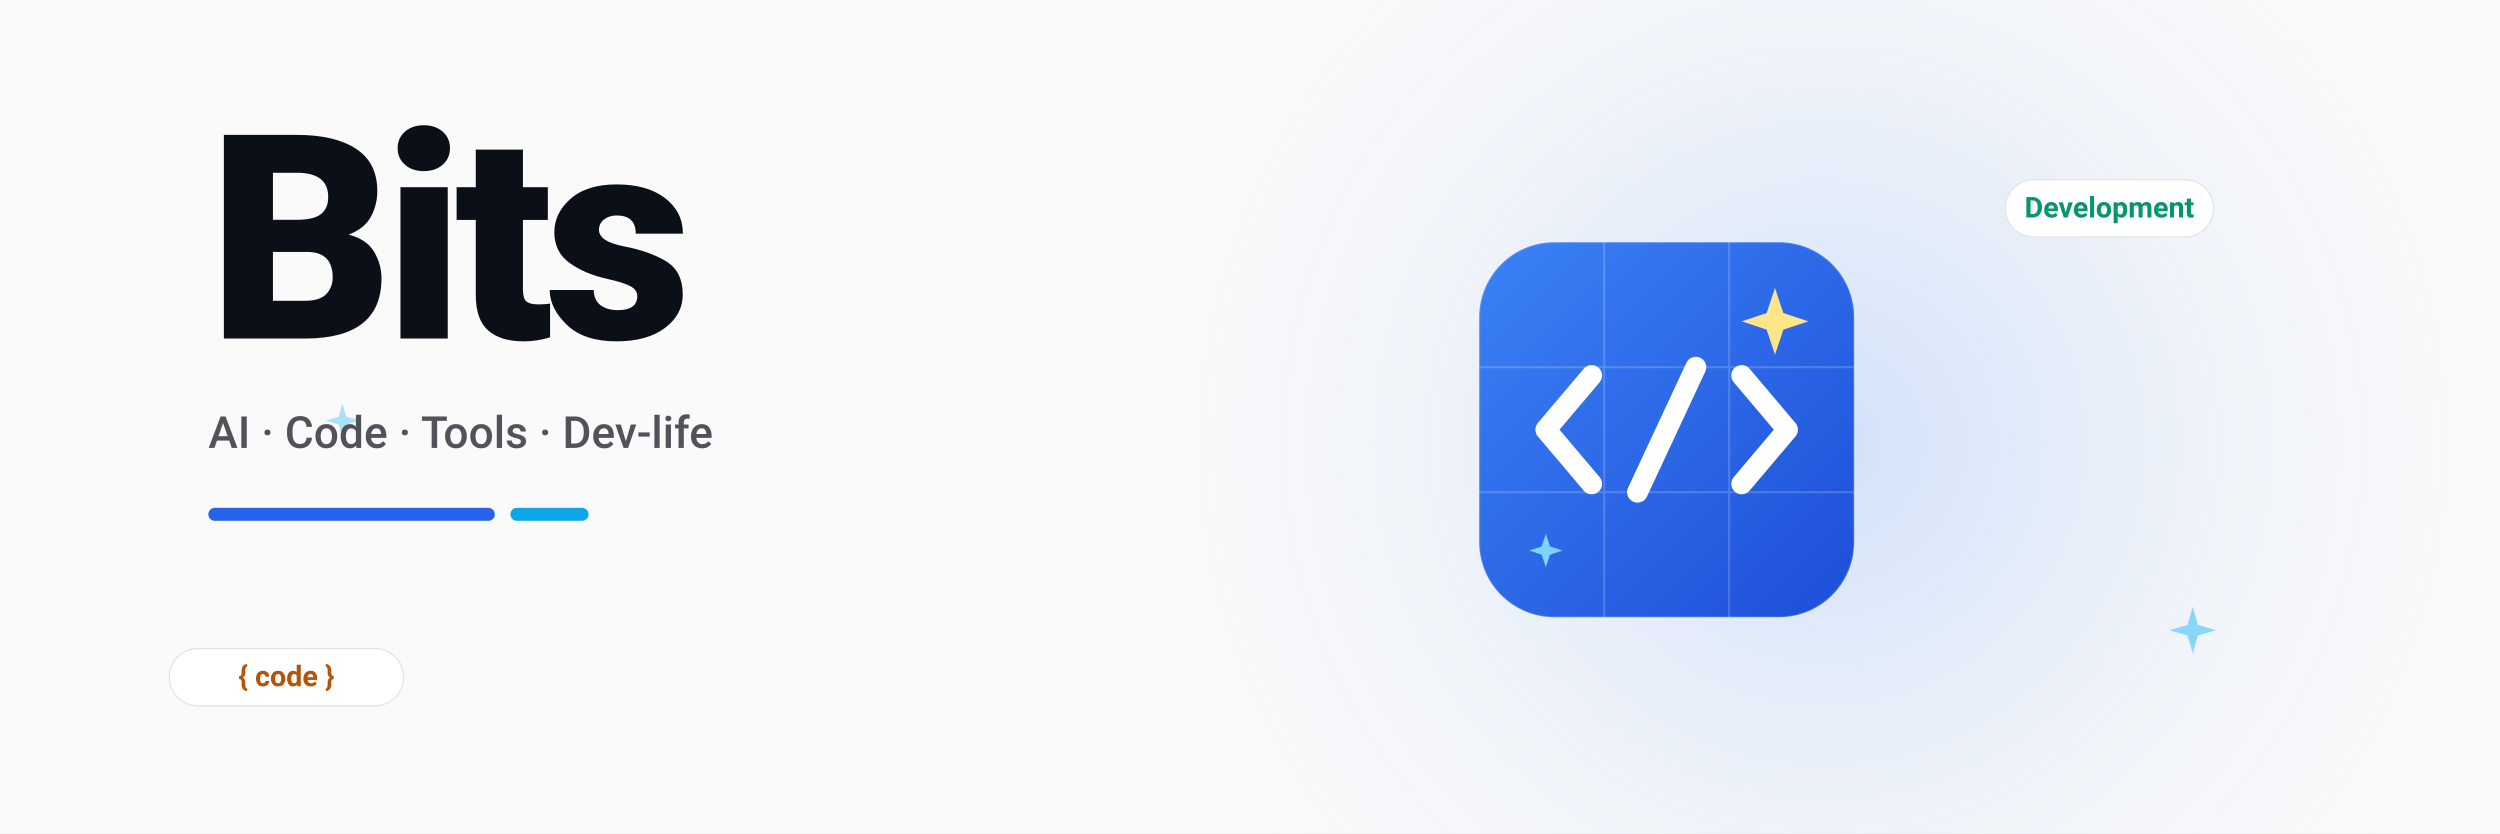
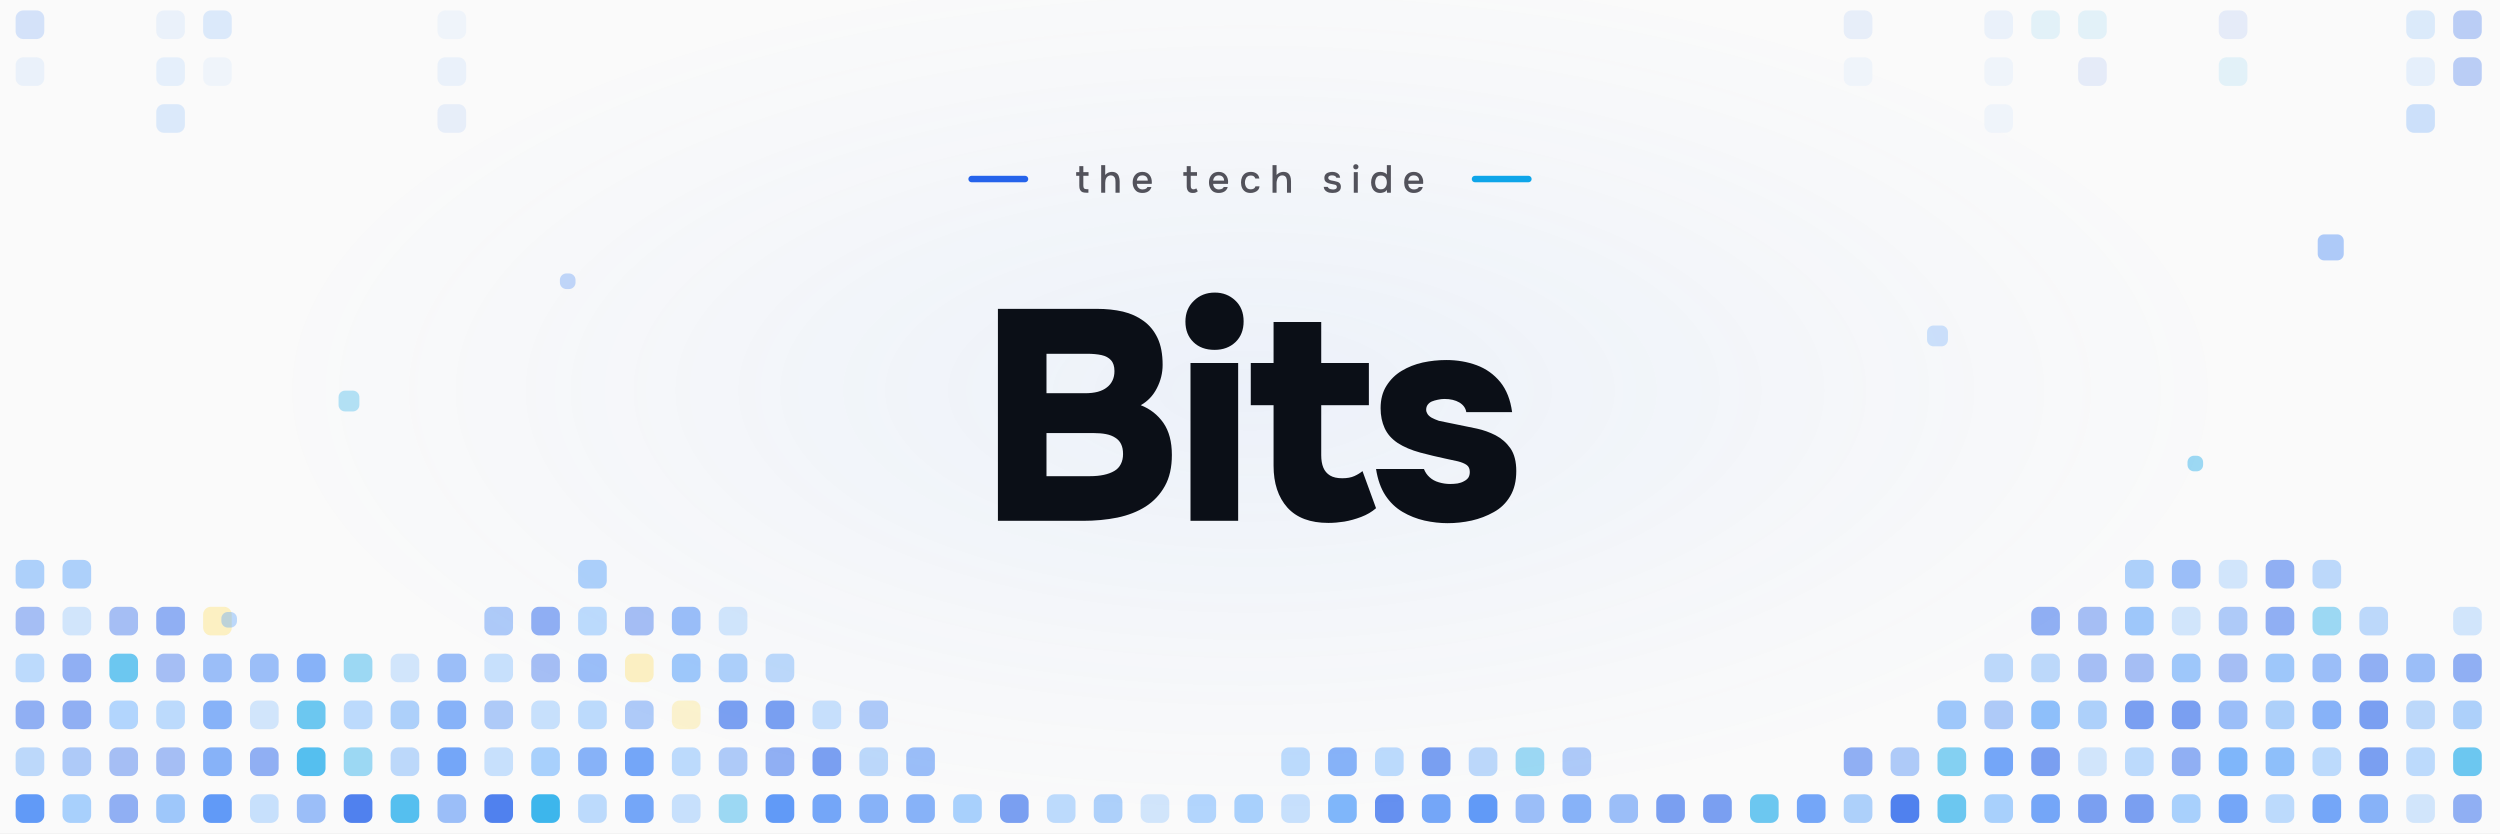
- <svg xmlns="http://www.w3.org/2000/svg" font-family="Onest, system-ui, -apple-system, Segoe UI, Roboto, sans-serif" height="640" viewBox="0 0 1920 640" width="1920">
+ <svg xmlns="http://www.w3.org/2000/svg" height="640" viewBox="0 0 1920 640" width="1920">
  <defs>
-     <radialGradient cx="50%" cy="50%" id="glow-blue" r="50%">
-       <stop offset="0%" stop-color="#3B82F6" stop-opacity="0.35" />
-       <stop offset="60%" stop-color="#3B82F6" stop-opacity="0.08" />
+     <radialGradient cx="50%" cy="50%" id="halo-bits-light" r="50%">
+       <stop offset="0%" stop-color="#3B82F6" stop-opacity="0.18" />
+       <stop offset="70%" stop-color="#3B82F6" stop-opacity="0.05" />
      <stop offset="100%" stop-color="#3B82F6" stop-opacity="0" />
    </radialGradient>
-     <linearGradient id="tile-blue" x1="0" x2="1" y1="0" y2="1">
-       <stop offset="0%" stop-color="#3B82F6" />
-       <stop offset="100%" stop-color="#1D4ED8" />
-     </linearGradient>
  </defs>
  <rect fill="#FAFAFA" height="640" width="1920" />
-   <circle cx="1400" cy="340" fill="url(#glow-blue)" opacity="0.6" r="520" />
-   <g font-size="22" font-weight="600">
-     <g transform="translate(1620,160)">
-       <rect fill="#FFFFFF" height="44" rx="22" stroke="#E4E4E7" width="160" x="-80" y="-22" />
-       <text dy="7" fill="#059669" text-anchor="middle">Development</text>
-     </g>
-     <g transform="translate(220,520)">
-       <rect fill="#FFFFFF" height="44" rx="22" stroke="#E4E4E7" width="180" x="-90" y="-22" />
-       <text dy="7" fill="#B45309" text-anchor="middle">{ code }</text>
-     </g>
+   <ellipse cx="960" cy="300" fill="url(#halo-bits-light)" opacity="0.4" rx="760" ry="330" />
+   <rect fill="#3B82F6" height="22" opacity="0.8" rx="6" width="22" x="12" y="610" />
+   <rect fill="#60A5FA" height="22" opacity="0.4" rx="6" width="22" x="12" y="574" />
+   <rect fill="#2563EB" height="22" opacity="0.5" rx="6" width="22" x="12" y="538" />
+   <rect fill="#93C5FD" height="22" opacity="0.6" rx="6" width="22" x="12" y="502" />
+   <rect fill="#2563EB" height="22" opacity="0.4" rx="6" width="22" x="12" y="466" />
+   <rect fill="#60A5FA" height="22" opacity="0.5" rx="6" width="22" x="12" y="430" />
+   <rect fill="#93C5FD" height="22" opacity="0.8" rx="6" width="22" x="48" y="610" />
+   <rect fill="#3B82F6" height="22" opacity="0.4" rx="6" width="22" x="48" y="574" />
+   <rect fill="#2563EB" height="22" opacity="0.5" rx="6" width="22" x="48" y="538" />
+   <rect fill="#2563EB" height="22" opacity="0.5" rx="6" width="22" x="48" y="502" />
+   <rect fill="#93C5FD" height="22" opacity="0.4" rx="6" width="22" x="48" y="466" />
+   <rect fill="#60A5FA" height="22" opacity="0.5" rx="6" width="22" x="48" y="430" />
+   <rect fill="#2563EB" height="22" opacity="0.5" rx="6" width="22" x="84" y="610" />
+   <rect fill="#2563EB" height="22" opacity="0.4" rx="6" width="22" x="84" y="574" />
+   <rect fill="#93C5FD" height="22" opacity="0.7" rx="6" width="22" x="84" y="538" />
+   <rect fill="#0EA5E9" height="22" opacity="0.6" rx="6" width="22" x="84" y="502" />
+   <rect fill="#2563EB" height="22" opacity="0.4" rx="6" width="22" x="84" y="466" />
+   <rect fill="#60A5FA" height="22" opacity="0.6" rx="6" width="22" x="120" y="610" />
+   <rect fill="#2563EB" height="22" opacity="0.4" rx="6" width="22" x="120" y="574" />
+   <rect fill="#93C5FD" height="22" opacity="0.6" rx="6" width="22" x="120" y="538" />
+   <rect fill="#2563EB" height="22" opacity="0.4" rx="6" width="22" x="120" y="502" />
+   <rect fill="#2563EB" height="22" opacity="0.5" rx="6" width="22" x="120" y="466" />
+   <rect fill="#3B82F6" height="22" opacity="0.8" rx="6" width="22" x="156" y="610" />
+   <rect fill="#3B82F6" height="22" opacity="0.6" rx="6" width="22" x="156" y="574" />
+   <rect fill="#3B82F6" height="22" opacity="0.6" rx="6" width="22" x="156" y="538" />
+   <rect fill="#3B82F6" height="22" opacity="0.5" rx="6" width="22" x="156" y="502" />
+   <rect fill="#FDE68A" height="22" opacity="0.5" rx="6" width="22" x="156" y="466" />
+   <rect fill="#93C5FD" height="22" opacity="0.5" rx="6" width="22" x="192" y="610" />
+   <rect fill="#2563EB" height="22" opacity="0.5" rx="6" width="22" x="192" y="574" />
+   <rect fill="#93C5FD" height="22" opacity="0.4" rx="6" width="22" x="192" y="538" />
+   <rect fill="#3B82F6" height="22" opacity="0.5" rx="6" width="22" x="192" y="502" />
+   <rect fill="#3B82F6" height="22" opacity="0.5" rx="6" width="22" x="228" y="610" />
+   <rect fill="#0EA5E9" height="22" opacity="0.7" rx="6" width="22" x="228" y="574" />
+   <rect fill="#0EA5E9" height="22" opacity="0.6" rx="6" width="22" x="228" y="538" />
+   <rect fill="#3B82F6" height="22" opacity="0.6" rx="6" width="22" x="228" y="502" />
+   <rect fill="#2563EB" height="22" opacity="0.8" rx="6" width="22" x="264" y="610" />
+   <rect fill="#0EA5E9" height="22" opacity="0.4" rx="6" width="22" x="264" y="574" />
+   <rect fill="#93C5FD" height="22" opacity="0.6" rx="6" width="22" x="264" y="538" />
+   <rect fill="#0EA5E9" height="22" opacity="0.4" rx="6" width="22" x="264" y="502" />
+   <rect fill="#0EA5E9" height="22" opacity="0.7" rx="6" width="22" x="300" y="610" />
+   <rect fill="#60A5FA" height="22" opacity="0.4" rx="6" width="22" x="300" y="574" />
+   <rect fill="#60A5FA" height="22" opacity="0.5" rx="6" width="22" x="300" y="538" />
+   <rect fill="#93C5FD" height="22" opacity="0.4" rx="6" width="22" x="300" y="502" />
+   <rect fill="#3B82F6" height="22" opacity="0.5" rx="6" width="22" x="336" y="610" />
+   <rect fill="#3B82F6" height="22" opacity="0.7" rx="6" width="22" x="336" y="574" />
+   <rect fill="#3B82F6" height="22" opacity="0.6" rx="6" width="22" x="336" y="538" />
+   <rect fill="#3B82F6" height="22" opacity="0.5" rx="6" width="22" x="336" y="502" />
+   <rect fill="#2563EB" height="22" opacity="0.8" rx="6" width="22" x="372" y="610" />
+   <rect fill="#93C5FD" height="22" opacity="0.5" rx="6" width="22" x="372" y="574" />
+   <rect fill="#3B82F6" height="22" opacity="0.4" rx="6" width="22" x="372" y="538" />
+   <rect fill="#93C5FD" height="22" opacity="0.5" rx="6" width="22" x="372" y="502" />
+   <rect fill="#3B82F6" height="22" opacity="0.4" rx="6" width="22" x="372" y="466" />
+   <rect fill="#0EA5E9" height="22" opacity="0.8" rx="6" width="22" x="408" y="610" />
+   <rect fill="#93C5FD" height="22" opacity="0.8" rx="6" width="22" x="408" y="574" />
+   <rect fill="#93C5FD" height="22" opacity="0.5" rx="6" width="22" x="408" y="538" />
+   <rect fill="#2563EB" height="22" opacity="0.4" rx="6" width="22" x="408" y="502" />
+   <rect fill="#2563EB" height="22" opacity="0.5" rx="6" width="22" x="408" y="466" />
+   <rect fill="#93C5FD" height="22" opacity="0.6" rx="6" width="22" x="444" y="610" />
+   <rect fill="#3B82F6" height="22" opacity="0.6" rx="6" width="22" x="444" y="574" />
+   <rect fill="#93C5FD" height="22" opacity="0.6" rx="6" width="22" x="444" y="538" />
+   <rect fill="#3B82F6" height="22" opacity="0.5" rx="6" width="22" x="444" y="502" />
+   <rect fill="#93C5FD" height="22" opacity="0.6" rx="6" width="22" x="444" y="466" />
+   <rect fill="#60A5FA" height="22" opacity="0.5" rx="6" width="22" x="444" y="430" />
+   <rect fill="#3B82F6" height="22" opacity="0.7" rx="6" width="22" x="480" y="610" />
+   <rect fill="#3B82F6" height="22" opacity="0.7" rx="6" width="22" x="480" y="574" />
+   <rect fill="#3B82F6" height="22" opacity="0.4" rx="6" width="22" x="480" y="538" />
+   <rect fill="#FDE68A" height="22" opacity="0.5" rx="6" width="22" x="480" y="502" />
+   <rect fill="#2563EB" height="22" opacity="0.4" rx="6" width="22" x="480" y="466" />
+   <rect fill="#93C5FD" height="22" opacity="0.5" rx="6" width="22" x="516" y="610" />
+   <rect fill="#93C5FD" height="22" opacity="0.6" rx="6" width="22" x="516" y="574" />
+   <rect fill="#FDE68A" height="22" opacity="0.4" rx="6" width="22" x="516" y="538" />
+   <rect fill="#60A5FA" height="22" opacity="0.6" rx="6" width="22" x="516" y="502" />
+   <rect fill="#3B82F6" height="22" opacity="0.5" rx="6" width="22" x="516" y="466" />
+   <rect fill="#0EA5E9" height="22" opacity="0.4" rx="6" width="22" x="552" y="610" />
+   <rect fill="#3B82F6" height="22" opacity="0.4" rx="6" width="22" x="552" y="574" />
+   <rect fill="#2563EB" height="22" opacity="0.6" rx="6" width="22" x="552" y="538" />
+   <rect fill="#60A5FA" height="22" opacity="0.5" rx="6" width="22" x="552" y="502" />
+   <rect fill="#93C5FD" height="22" opacity="0.4" rx="6" width="22" x="552" y="466" />
+   <rect fill="#3B82F6" height="22" opacity="0.8" rx="6" width="22" x="588" y="610" />
+   <rect fill="#2563EB" height="22" opacity="0.5" rx="6" width="22" x="588" y="574" />
+   <rect fill="#2563EB" height="22" opacity="0.6" rx="6" width="22" x="588" y="538" />
+   <rect fill="#60A5FA" height="22" opacity="0.4" rx="6" width="22" x="588" y="502" />
+   <rect fill="#3B82F6" height="22" opacity="0.7" rx="6" width="22" x="624" y="610" />
+   <rect fill="#2563EB" height="22" opacity="0.6" rx="6" width="22" x="624" y="574" />
+   <rect fill="#93C5FD" height="22" opacity="0.5" rx="6" width="22" x="624" y="538" />
+   <rect fill="#3B82F6" height="22" opacity="0.6" rx="6" width="22" x="660" y="610" />
+   <rect fill="#60A5FA" height="22" opacity="0.4" rx="6" width="22" x="660" y="574" />
+   <rect fill="#3B82F6" height="22" opacity="0.4" rx="6" width="22" x="660" y="538" />
+   <rect fill="#3B82F6" height="22" opacity="0.6" rx="6" width="22" x="696" y="610" />
+   <rect fill="#3B82F6" height="22" opacity="0.5" rx="6" width="22" x="696" y="574" />
+   <rect fill="#93C5FD" height="22" opacity="0.8" rx="6" width="22" x="732" y="610" />
+   <rect fill="#2563EB" height="22" opacity="0.6" rx="6" width="22" x="768" y="610" />
+   <rect fill="#93C5FD" height="22" opacity="0.6" rx="6" width="22" x="804" y="610" />
+   <rect fill="#60A5FA" height="22" opacity="0.5" rx="6" width="22" x="840" y="610" />
+   <rect fill="#93C5FD" height="22" opacity="0.4" rx="6" width="22" x="876" y="610" />
+   <rect fill="#93C5FD" height="22" opacity="0.7" rx="6" width="22" x="912" y="610" />
+   <rect fill="#93C5FD" height="22" opacity="0.8" rx="6" width="22" x="948" y="610" />
+   <rect fill="#93C5FD" height="22" opacity="0.5" rx="6" width="22" x="984" y="610" />
+   <rect fill="#93C5FD" height="22" opacity="0.6" rx="6" width="22" x="984" y="574" />
+   <rect fill="#60A5FA" height="22" opacity="0.8" rx="6" width="22" x="1020" y="610" />
+   <rect fill="#3B82F6" height="22" opacity="0.6" rx="6" width="22" x="1020" y="574" />
+   <rect fill="#2563EB" height="22" opacity="0.7" rx="6" width="22" x="1056" y="610" />
+   <rect fill="#93C5FD" height="22" opacity="0.6" rx="6" width="22" x="1056" y="574" />
+   <rect fill="#3B82F6" height="22" opacity="0.7" rx="6" width="22" x="1092" y="610" />
+   <rect fill="#2563EB" height="22" opacity="0.6" rx="6" width="22" x="1092" y="574" />
+   <rect fill="#3B82F6" height="22" opacity="0.8" rx="6" width="22" x="1128" y="610" />
+   <rect fill="#60A5FA" height="22" opacity="0.4" rx="6" width="22" x="1128" y="574" />
+   <rect fill="#3B82F6" height="22" opacity="0.5" rx="6" width="22" x="1164" y="610" />
+   <rect fill="#0EA5E9" height="22" opacity="0.4" rx="6" width="22" x="1164" y="574" />
+   <rect fill="#3B82F6" height="22" opacity="0.6" rx="6" width="22" x="1200" y="610" />
+   <rect fill="#3B82F6" height="22" opacity="0.4" rx="6" width="22" x="1200" y="574" />
+   <rect fill="#3B82F6" height="22" opacity="0.5" rx="6" width="22" x="1236" y="610" />
+   <rect fill="#2563EB" height="22" opacity="0.6" rx="6" width="22" x="1272" y="610" />
+   <rect fill="#2563EB" height="22" opacity="0.6" rx="6" width="22" x="1308" y="610" />
+   <rect fill="#0EA5E9" height="22" opacity="0.6" rx="6" width="22" x="1344" y="610" />
+   <rect fill="#3B82F6" height="22" opacity="0.7" rx="6" width="22" x="1380" y="610" />
+   <rect fill="#60A5FA" height="22" opacity="0.5" rx="6" width="22" x="1416" y="610" />
+   <rect fill="#2563EB" height="22" opacity="0.5" rx="6" width="22" x="1416" y="574" />
+   <rect fill="#2563EB" height="22" opacity="0.8" rx="6" width="22" x="1452" y="610" />
+   <rect fill="#3B82F6" height="22" opacity="0.4" rx="6" width="22" x="1452" y="574" />
+   <rect fill="#0EA5E9" height="22" opacity="0.6" rx="6" width="22" x="1488" y="610" />
+   <rect fill="#0EA5E9" height="22" opacity="0.5" rx="6" width="22" x="1488" y="574" />
+   <rect fill="#60A5FA" height="22" opacity="0.6" rx="6" width="22" x="1488" y="538" />
+   <rect fill="#93C5FD" height="22" opacity="0.8" rx="6" width="22" x="1524" y="610" />
+   <rect fill="#3B82F6" height="22" opacity="0.7" rx="6" width="22" x="1524" y="574" />
+   <rect fill="#3B82F6" height="22" opacity="0.4" rx="6" width="22" x="1524" y="538" />
+   <rect fill="#60A5FA" height="22" opacity="0.4" rx="6" width="22" x="1524" y="502" />
+   <rect fill="#3B82F6" height="22" opacity="0.7" rx="6" width="22" x="1560" y="610" />
+   <rect fill="#2563EB" height="22" opacity="0.6" rx="6" width="22" x="1560" y="574" />
+   <rect fill="#60A5FA" height="22" opacity="0.7" rx="6" width="22" x="1560" y="538" />
+   <rect fill="#60A5FA" height="22" opacity="0.4" rx="6" width="22" x="1560" y="502" />
+   <rect fill="#2563EB" height="22" opacity="0.5" rx="6" width="22" x="1560" y="466" />
+   <rect fill="#2563EB" height="22" opacity="0.6" rx="6" width="22" x="1596" y="610" />
+   <rect fill="#93C5FD" height="22" opacity="0.4" rx="6" width="22" x="1596" y="574" />
+   <rect fill="#60A5FA" height="22" opacity="0.5" rx="6" width="22" x="1596" y="538" />
+   <rect fill="#2563EB" height="22" opacity="0.4" rx="6" width="22" x="1596" y="502" />
+   <rect fill="#2563EB" height="22" opacity="0.4" rx="6" width="22" x="1596" y="466" />
+   <rect fill="#2563EB" height="22" opacity="0.6" rx="6" width="22" x="1632" y="610" />
+   <rect fill="#93C5FD" height="22" opacity="0.6" rx="6" width="22" x="1632" y="574" />
+   <rect fill="#2563EB" height="22" opacity="0.6" rx="6" width="22" x="1632" y="538" />
+   <rect fill="#2563EB" height="22" opacity="0.4" rx="6" width="22" x="1632" y="502" />
+   <rect fill="#60A5FA" height="22" opacity="0.6" rx="6" width="22" x="1632" y="466" />
+   <rect fill="#60A5FA" height="22" opacity="0.5" rx="6" width="22" x="1632" y="430" />
+   <rect fill="#93C5FD" height="22" opacity="0.8" rx="6" width="22" x="1668" y="610" />
+   <rect fill="#2563EB" height="22" opacity="0.5" rx="6" width="22" x="1668" y="574" />
+   <rect fill="#2563EB" height="22" opacity="0.6" rx="6" width="22" x="1668" y="538" />
+   <rect fill="#60A5FA" height="22" opacity="0.6" rx="6" width="22" x="1668" y="502" />
+   <rect fill="#93C5FD" height="22" opacity="0.4" rx="6" width="22" x="1668" y="466" />
+   <rect fill="#3B82F6" height="22" opacity="0.5" rx="6" width="22" x="1668" y="430" />
+   <rect fill="#3B82F6" height="22" opacity="0.7" rx="6" width="22" x="1704" y="610" />
+   <rect fill="#60A5FA" height="22" opacity="0.8" rx="6" width="22" x="1704" y="574" />
+   <rect fill="#3B82F6" height="22" opacity="0.5" rx="6" width="22" x="1704" y="538" />
+   <rect fill="#2563EB" height="22" opacity="0.4" rx="6" width="22" x="1704" y="502" />
+   <rect fill="#3B82F6" height="22" opacity="0.4" rx="6" width="22" x="1704" y="466" />
+   <rect fill="#93C5FD" height="22" opacity="0.4" rx="6" width="22" x="1704" y="430" />
+   <rect fill="#93C5FD" height="22" opacity="0.6" rx="6" width="22" x="1740" y="610" />
+   <rect fill="#60A5FA" height="22" opacity="0.7" rx="6" width="22" x="1740" y="574" />
+   <rect fill="#60A5FA" height="22" opacity="0.5" rx="6" width="22" x="1740" y="538" />
+   <rect fill="#60A5FA" height="22" opacity="0.6" rx="6" width="22" x="1740" y="502" />
+   <rect fill="#2563EB" height="22" opacity="0.5" rx="6" width="22" x="1740" y="466" />
+   <rect fill="#2563EB" height="22" opacity="0.5" rx="6" width="22" x="1740" y="430" />
+   <rect fill="#3B82F6" height="22" opacity="0.7" rx="6" width="22" x="1776" y="610" />
+   <rect fill="#93C5FD" height="22" opacity="0.6" rx="6" width="22" x="1776" y="574" />
+   <rect fill="#3B82F6" height="22" opacity="0.6" rx="6" width="22" x="1776" y="538" />
+   <rect fill="#3B82F6" height="22" opacity="0.5" rx="6" width="22" x="1776" y="502" />
+   <rect fill="#0EA5E9" height="22" opacity="0.4" rx="6" width="22" x="1776" y="466" />
+   <rect fill="#60A5FA" height="22" opacity="0.4" rx="6" width="22" x="1776" y="430" />
+   <rect fill="#3B82F6" height="22" opacity="0.6" rx="6" width="22" x="1812" y="610" />
+   <rect fill="#2563EB" height="22" opacity="0.6" rx="6" width="22" x="1812" y="574" />
+   <rect fill="#2563EB" height="22" opacity="0.6" rx="6" width="22" x="1812" y="538" />
+   <rect fill="#2563EB" height="22" opacity="0.5" rx="6" width="22" x="1812" y="502" />
+   <rect fill="#60A5FA" height="22" opacity="0.4" rx="6" width="22" x="1812" y="466" />
+   <rect fill="#93C5FD" height="22" opacity="0.4" rx="6" width="22" x="1848" y="610" />
+   <rect fill="#93C5FD" height="22" opacity="0.6" rx="6" width="22" x="1848" y="574" />
+   <rect fill="#60A5FA" height="22" opacity="0.4" rx="6" width="22" x="1848" y="538" />
+   <rect fill="#3B82F6" height="22" opacity="0.5" rx="6" width="22" x="1848" y="502" />
+   <rect fill="#2563EB" height="22" opacity="0.5" rx="6" width="22" x="1884" y="610" />
+   <rect fill="#0EA5E9" height="22" opacity="0.6" rx="6" width="22" x="1884" y="574" />
+   <rect fill="#60A5FA" height="22" opacity="0.5" rx="6" width="22" x="1884" y="538" />
+   <rect fill="#2563EB" height="22" opacity="0.5" rx="6" width="22" x="1884" y="502" />
+   <rect fill="#93C5FD" height="22" opacity="0.4" rx="6" width="22" x="1884" y="466" />
+   <rect fill="#3B82F6" height="22" opacity="0.2" rx="6" width="22" x="12" y="8" />
+   <rect fill="#60A5FA" height="22" opacity="0.1" rx="6" width="22" x="12" y="44" />
+   <rect fill="#60A5FA" height="22" opacity="0.1" rx="6" width="22" x="120" y="8" />
+   <rect fill="#93C5FD" height="22" opacity="0.2" rx="6" width="22" x="120" y="44" />
+   <rect fill="#60A5FA" height="22" opacity="0.2" rx="6" width="22" x="120" y="80" />
+   <rect fill="#60A5FA" height="22" opacity="0.2" rx="6" width="22" x="156" y="8" />
+   <rect fill="#93C5FD" height="22" opacity="0.1" rx="6" width="22" x="156" y="44" />
+   <rect fill="#93C5FD" height="22" opacity="0.1" rx="6" width="22" x="336" y="8" />
+   <rect fill="#60A5FA" height="22" opacity="0.1" rx="6" width="22" x="336" y="44" />
+   <rect fill="#3B82F6" height="22" opacity="0.1" rx="6" width="22" x="336" y="80" />
+   <rect fill="#3B82F6" height="22" opacity="0.1" rx="6" width="22" x="1416" y="8" />
+   <rect fill="#93C5FD" height="22" opacity="0.1" rx="6" width="22" x="1416" y="44" />
+   <rect fill="#60A5FA" height="22" opacity="0.1" rx="6" width="22" x="1524" y="8" />
+   <rect fill="#93C5FD" height="22" opacity="0.1" rx="6" width="22" x="1524" y="44" />
+   <rect fill="#93C5FD" height="22" opacity="0.1" rx="6" width="22" x="1524" y="80" />
+   <rect fill="#0EA5E9" height="22" opacity="0.1" rx="6" width="22" x="1560" y="8" />
+   <rect fill="#0EA5E9" height="22" opacity="0.1" rx="6" width="22" x="1596" y="8" />
+   <rect fill="#2563EB" height="22" opacity="0.1" rx="6" width="22" x="1596" y="44" />
+   <rect fill="#2563EB" height="22" opacity="0.1" rx="6" width="22" x="1704" y="8" />
+   <rect fill="#0EA5E9" height="22" opacity="0.1" rx="6" width="22" x="1704" y="44" />
+   <rect fill="#93C5FD" height="22" opacity="0.3" rx="6" width="22" x="1848" y="8" />
+   <rect fill="#93C5FD" height="22" opacity="0.2" rx="6" width="22" x="1848" y="44" />
+   <rect fill="#60A5FA" height="22" opacity="0.3" rx="6" width="22" x="1848" y="80" />
+   <rect fill="#2563EB" height="22" opacity="0.3" rx="6" width="22" x="1884" y="8" />
+   <rect fill="#2563EB" height="22" opacity="0.3" rx="6" width="22" x="1884" y="44" />
+   <rect fill="#0EA5E9" height="16" opacity="0.3" rx="5" width="16" x="260" y="300" />
+   <rect fill="#3B82F6" height="12" opacity="0.3" rx="5" width="12" x="430" y="210" />
+   <rect fill="#60A5FA" height="16" opacity="0.3" rx="5" width="16" x="1480" y="250" />
+   <rect fill="#0EA5E9" height="12" opacity="0.4" rx="5" width="12" x="1680" y="350" />
+   <rect fill="#3B82F6" height="20" opacity="0.4" rx="5" width="20" x="1780" y="180" />
+   <rect fill="#60A5FA" height="12" opacity="0.4" rx="5" width="12" x="170" y="470" />
+   <g transform="translate(825.7,148)">
+     <rect fill="#2563EB" height="5" rx="2.5" width="46" x="-82" y="-13" />
+     <rect fill="#0EA5E9" height="5" rx="2.5" width="46" x="304.6" y="-13" />
+     <path d="M8.5 0Q6.7 0 5.5 -0.5Q4.4 -1 3.8 -2.2Q3.2 -3.3 3.2 -5.2L3.2 -13L0.8 -13L0.8 -15.8L3.2 -15.8L3.2 -20.4L6.3 -20.4L6.3 -15.8L10.3 -15.8L10.3 -13L6.3 -13L6.3 -5.5Q6.3 -4.1 6.8 -3.4Q7.4 -2.7 9 -2.7L10.2 -2.7L10.2 0ZM20 0L20 -21.2L23.1 -21.2L23.1 -13.6Q23.7 -14.4 24.5 -14.9Q25.3 -15.5 26.3 -15.7Q27.3 -16 28.2 -16Q30.5 -16 31.8 -15Q33.1 -14.1 33.6 -12.4Q34.2 -10.8 34.2 -8.7L34.2 0L31 0L31 -8Q31 -8.9 30.9 -9.9Q30.8 -10.8 30.4 -11.6Q30 -12.3 29.3 -12.8Q28.6 -13.3 27.3 -13.3Q26.2 -13.3 25.3 -12.7Q24.5 -12.2 24 -11.4Q23.5 -10.5 23.3 -9.5Q23.1 -8.5 23.1 -7.5L23.1 0ZM51.8 0.2Q49.3 0.2 47.6 -0.8Q46 -1.9 45.1 -3.7Q44.2 -5.5 44.2 -7.9Q44.2 -10.3 45.1 -12.1Q46 -13.9 47.7 -15Q49.4 -16 51.8 -16Q53.6 -16 55 -15.3Q56.3 -14.7 57.2 -13.5Q58.1 -12.4 58.5 -11Q58.9 -9.6 58.9 -8.1Q58.9 -7.8 58.9 -7.5Q58.8 -7.2 58.8 -6.8L47.4 -6.8Q47.5 -5.6 48 -4.6Q48.5 -3.7 49.5 -3.1Q50.4 -2.5 51.8 -2.5Q52.6 -2.5 53.3 -2.7Q54.1 -2.9 54.7 -3.3Q55.3 -3.7 55.5 -4.4L58.6 -4.4Q58.2 -2.8 57.2 -1.8Q56.2 -0.8 54.8 -0.3Q53.4 0.2 51.8 0.2ZM47.4 -9.3L55.8 -9.3Q55.8 -10.5 55.3 -11.4Q54.8 -12.3 53.9 -12.8Q53 -13.3 51.7 -13.3Q50.3 -13.3 49.4 -12.8Q48.5 -12.2 48 -11.3Q47.5 -10.4 47.4 -9.3ZM90.4 0.2Q87.9 0.2 86.8 -1.2Q85.7 -2.6 85.7 -5.1L85.7 -13L83.1 -13L83.1 -15.8L85.7 -15.8L85.7 -20.4L88.8 -20.4L88.8 -15.8L93.6 -15.8L93.6 -13L88.8 -13L88.8 -5.6Q88.8 -4.8 88.9 -4.1Q89.1 -3.4 89.6 -3Q90 -2.6 90.9 -2.6Q91.6 -2.6 92.2 -2.8Q92.7 -3.1 93 -3.4L94.2 -1.1Q93.6 -0.6 93 -0.3Q92.4 -0.1 91.8 0.1Q91.1 0.2 90.4 0.2ZM110.4 0.2Q107.9 0.2 106.2 -0.8Q104.5 -1.9 103.7 -3.7Q102.8 -5.5 102.8 -7.9Q102.8 -10.3 103.7 -12.1Q104.6 -13.9 106.3 -15Q108 -16 110.4 -16Q112.2 -16 113.6 -15.3Q114.9 -14.7 115.8 -13.5Q116.7 -12.4 117.1 -11Q117.5 -9.6 117.5 -8.1Q117.5 -7.8 117.4 -7.5Q117.4 -7.2 117.4 -6.8L106 -6.8Q106 -5.6 106.6 -4.6Q107.1 -3.7 108.1 -3.1Q109 -2.5 110.4 -2.5Q111.2 -2.5 111.9 -2.7Q112.7 -2.9 113.3 -3.3Q113.8 -3.7 114.1 -4.4L117.2 -4.4Q116.8 -2.8 115.8 -1.8Q114.8 -0.8 113.4 -0.3Q112 0.2 110.4 0.2ZM106 -9.3L114.4 -9.3Q114.4 -10.5 113.9 -11.4Q113.4 -12.3 112.5 -12.8Q111.6 -13.3 110.3 -13.3Q108.9 -13.3 108 -12.8Q107.1 -12.2 106.6 -11.3Q106.1 -10.4 106 -9.3ZM134.8 0.2Q132.3 0.2 130.7 -0.8Q129 -1.9 128.2 -3.7Q127.4 -5.5 127.4 -7.9Q127.4 -10.2 128.2 -12Q129.1 -13.9 130.8 -15Q132.5 -16 135.1 -16Q136.8 -16 138.1 -15.4Q139.5 -14.8 140.4 -13.7Q141.2 -12.6 141.5 -10.9L138.4 -10.9Q138 -12.1 137.1 -12.7Q136.2 -13.2 134.9 -13.2Q133.3 -13.2 132.3 -12.4Q131.3 -11.7 130.9 -10.4Q130.4 -9.2 130.4 -7.9Q130.4 -6.4 130.9 -5.2Q131.4 -4 132.3 -3.3Q133.3 -2.6 134.9 -2.6Q136.1 -2.6 137.1 -3.1Q138.1 -3.6 138.5 -4.9L141.6 -4.9Q141.4 -3.1 140.4 -2Q139.4 -0.9 137.9 -0.4Q136.5 0.2 134.8 0.2ZM151.6 0L151.6 -21.2L154.7 -21.2L154.7 -13.6Q155.3 -14.4 156.2 -14.9Q157 -15.5 158 -15.7Q158.9 -16 159.9 -16Q162.2 -16 163.5 -15Q164.7 -14.1 165.3 -12.4Q165.8 -10.8 165.8 -8.7L165.8 0L162.7 0L162.7 -8Q162.7 -8.9 162.6 -9.9Q162.4 -10.8 162.1 -11.6Q161.7 -12.3 161 -12.8Q160.2 -13.3 159 -13.3Q157.8 -13.3 157 -12.7Q156.2 -12.2 155.7 -11.4Q155.2 -10.5 155 -9.5Q154.7 -8.5 154.7 -7.5L154.7 0ZM197.6 0.2Q196.5 0.2 195.4 0Q194.3 -0.2 193.3 -0.8Q192.4 -1.3 191.7 -2.2Q191.1 -3.1 190.9 -4.5L194 -4.5Q194.3 -3.8 194.9 -3.3Q195.5 -2.9 196.3 -2.7Q197 -2.5 197.8 -2.5Q198.2 -2.5 198.8 -2.5Q199.3 -2.6 199.9 -2.8Q200.4 -3 200.7 -3.4Q201 -3.8 201 -4.5Q201 -5 200.7 -5.4Q200.5 -5.8 200 -6Q199.5 -6.2 198.8 -6.3Q197.4 -6.6 195.9 -6.9Q194.3 -7.2 193.2 -7.9Q192.7 -8.2 192.4 -8.5Q192.1 -8.9 191.8 -9.3Q191.6 -9.8 191.5 -10.3Q191.4 -10.8 191.4 -11.4Q191.4 -12.6 191.9 -13.5Q192.4 -14.4 193.2 -14.9Q194.1 -15.5 195.2 -15.7Q196.3 -16 197.5 -16Q199.1 -16 200.4 -15.5Q201.7 -15 202.6 -14Q203.4 -13 203.5 -11.5L200.6 -11.5Q200.5 -12.3 199.6 -12.8Q198.7 -13.3 197.5 -13.3Q197 -13.3 196.5 -13.3Q196 -13.2 195.5 -13Q195 -12.8 194.7 -12.4Q194.4 -12 194.4 -11.4Q194.4 -10.9 194.7 -10.5Q195 -10.1 195.5 -9.8Q196.1 -9.6 196.8 -9.4Q197.8 -9.2 199 -9Q200.2 -8.8 200.9 -8.5Q201.9 -8.3 202.6 -7.8Q203.3 -7.3 203.7 -6.5Q204.1 -5.7 204.1 -4.6Q204.1 -3.1 203.5 -2.2Q203 -1.3 202 -0.8Q201.1 -0.2 199.9 0Q198.7 0.2 197.6 0.2ZM214 0L214 -15.8L217.1 -15.8L217.1 0ZM215.6 -17.9Q214.7 -17.9 214.1 -18.5Q213.6 -19 213.6 -19.9Q213.6 -20.8 214.1 -21.3Q214.7 -21.9 215.6 -21.9Q216.4 -21.9 217 -21.3Q217.6 -20.8 217.6 -19.9Q217.6 -19 217 -18.5Q216.4 -17.9 215.6 -17.9ZM234.3 0.2Q232 0.2 230.4 -0.9Q228.9 -1.9 228.1 -3.8Q227.3 -5.6 227.3 -7.9Q227.3 -10.2 228.1 -12Q228.9 -13.9 230.5 -15Q232.1 -16 234.5 -16Q235.4 -16 236.3 -15.8Q237.2 -15.6 238 -15.2Q238.8 -14.7 239.4 -14L239.4 -21.2L242.5 -21.2L242.5 0L239.5 0L239.4 -2.2Q238.9 -1.3 238.1 -0.8Q237.3 -0.3 236.3 -0.1Q235.3 0.2 234.3 0.2ZM234.8 -2.6Q236.4 -2.6 237.4 -3.3Q238.4 -4.1 238.9 -5.3Q239.4 -6.5 239.4 -8Q239.4 -9.4 238.9 -10.6Q238.4 -11.8 237.4 -12.5Q236.4 -13.2 234.8 -13.2Q233.2 -13.2 232.3 -12.5Q231.3 -11.8 230.9 -10.5Q230.4 -9.3 230.4 -7.8Q230.4 -6.7 230.7 -5.8Q230.9 -4.9 231.4 -4.1Q232 -3.4 232.8 -3Q233.6 -2.6 234.8 -2.6ZM260.2 0.2Q257.7 0.2 256.1 -0.8Q254.4 -1.9 253.5 -3.7Q252.7 -5.5 252.7 -7.9Q252.7 -10.3 253.5 -12.1Q254.4 -13.9 256.1 -15Q257.8 -16 260.2 -16Q262.1 -16 263.4 -15.3Q264.8 -14.7 265.6 -13.5Q266.5 -12.4 266.9 -11Q267.4 -9.6 267.3 -8.1Q267.3 -7.8 267.3 -7.5Q267.2 -7.2 267.2 -6.8L255.8 -6.8Q255.9 -5.6 256.4 -4.6Q256.9 -3.7 257.9 -3.1Q258.8 -2.5 260.3 -2.5Q261 -2.5 261.8 -2.7Q262.5 -2.9 263.1 -3.3Q263.7 -3.7 263.9 -4.4L267 -4.4Q266.6 -2.8 265.6 -1.8Q264.6 -0.8 263.2 -0.3Q261.8 0.2 260.2 0.2ZM255.8 -9.3L264.2 -9.3Q264.2 -10.5 263.7 -11.4Q263.2 -12.3 262.3 -12.8Q261.4 -13.3 260.1 -13.3Q258.8 -13.3 257.8 -12.8Q256.9 -12.2 256.4 -11.3Q255.9 -10.4 255.8 -9.3Z" fill="#52525B" />
  </g>
-   <g opacity="0.9">
-     <path d="M1680 480 l4 -14 l4 14 l14 4 l-14 4 l-4 14 l-4 -14 l-14 -4 z" fill="#7DD3FC" />
-     <path d="M260 320 l3 -10 l3 10 l10 3 l-10 3 l-3 10 l-3 -10 l-10 -3 z" fill="#7DD3FC" opacity="0.7" />
-   </g>
-   <g transform="translate(1280,330) scale(1.6)">
-     <g>
-       <rect fill="url(#tile-blue)" height="180" rx="36" width="180" x="-90" y="-90" />
-       <rect fill="none" height="180" rx="36" stroke="#fff" stroke-opacity="0.16" width="180" x="-90" y="-90" />
-       <g opacity="0.18" stroke="#fff" stroke-width="1">
-         <line x1="-90" x2="90" y1="-30" y2="-30" />
-         <line x1="-90" x2="90" y1="30" y2="30" />
-         <line x1="-30" x2="-30" y1="-90" y2="90" />
-         <line x1="30" x2="30" y1="-90" y2="90" />
-       </g>
-       <g fill="none" stroke="#fff" stroke-linecap="round" stroke-linejoin="round" stroke-width="10">
-         <polyline points="-36,-26 -58,0 -36,26" />
-         <polyline points="36,-26 58,0 36,26" />
-         <line x1="14" x2="-14" y1="-30" y2="30" />
-       </g>
-       <g fill="#FDE68A" transform="translate(52,-52)">
-         <path d="M0 -16 L4 -4 L16 0 L4 4 L0 16 L-4 4 L-16 0 L-4 -4 Z" />
-       </g>
-       <g fill="#7DD3FC" transform="translate(-58,58)">
-         <path d="M0 -8 L2 -2 L8 0 L2 2 L0 8 L-2 2 L-8 0 L-2 -2 Z" />
-       </g>
-     </g>
-   </g>
-   <g transform="translate(160,260)">
-     <text fill="#0B0F17" font-size="220" font-weight="800" letter-spacing="-6.6">
-       Bits
-     </text>
-     <text fill="#52525B" font-size="34" font-weight="500" y="84">
-       AI · Code · Tools · Dev-life
-     </text>
-     <g transform="translate(0,130)">
-       <rect fill="#2563EB" height="10" rx="5" width="220" x="0" y="0" />
-       <rect fill="#0EA5E9" height="10" rx="5" width="60" x="232" y="0" />
-     </g>
-   </g>
+   <path d="M16.1 0L16.1 -162.8L92.2 -162.8Q103 -162.8 112.1 -160.7Q121.2 -158.5 128 -153.5Q134.8 -148.6 138.7 -140.4Q142.6 -132.2 142.6 -119.8Q142.6 -110.4 138.2 -101.9Q133.9 -93.4 125.8 -88.8Q136.6 -84.6 143.2 -75.2Q149.7 -65.8 149.7 -50.6Q149.7 -36.3 144.3 -26.7Q138.9 -17 129.6 -11Q120.3 -5.1 107.9 -2.5Q95.5 0 81.4 0ZM53.4 -34.3L86.9 -34.3Q92.7 -34.3 97.4 -35.3Q102.1 -36.3 105.5 -38.3Q108.8 -40.2 110.5 -43.6Q112.2 -46.9 112.2 -51.3Q112.2 -55.9 110.7 -58.9Q109.3 -61.9 106.3 -63.8Q103.3 -65.8 99.1 -66.6Q95 -67.4 89.7 -67.4L53.4 -67.4ZM53.4 -98L83 -98Q88.6 -98 92.8 -99.1Q97.1 -100.3 99.8 -102.5Q102.6 -104.6 104.1 -107.8Q105.6 -110.9 105.6 -115Q105.6 -120.5 102.9 -123.4Q100.3 -126.3 95.6 -127.3Q90.9 -128.3 84.6 -128.3L53.4 -128.3ZM164 0L164 -121.2L200.6 -121.2L200.6 0ZM182.5 -131.3Q172.3 -131.3 166.2 -137.3Q160.1 -143.3 160.1 -153Q160.1 -162.8 166.6 -169Q173 -175.3 182.7 -175.3Q191.9 -175.3 198.3 -169.3Q204.8 -163.3 204.8 -153.2Q204.8 -143.3 198.6 -137.3Q192.3 -131.3 182.5 -131.3ZM269.9 1.6Q249 1.6 238.4 -10.2Q227.8 -22.1 227.8 -42.3L227.8 -88.8L210.3 -88.8L210.3 -121.2L227.8 -121.2L227.8 -152.7L264.4 -152.7L264.4 -121.2L301 -121.2L301 -88.8L264.4 -88.8L264.4 -50.4Q264.4 -44.8 266 -40.9Q267.6 -37 271.2 -34.8Q274.7 -32.7 280.5 -32.7Q286.2 -32.7 289.9 -34.4Q293.6 -36.1 296.1 -38.2L306.5 -9.7Q301.7 -5.5 295.1 -3Q288.5 -0.5 282.1 0.6Q275.7 1.6 269.9 1.6ZM361.5 1.8Q352.8 1.8 343.7 -0.2Q334.6 -2.3 326.8 -6.9Q319 -11.5 313.7 -19.5Q308.4 -27.6 306.5 -39.8L343.3 -39.8Q344.7 -36.1 347.6 -33.5Q350.5 -30.8 354.7 -29.6Q359 -28.3 363.4 -28.3Q366.3 -28.3 369.1 -28.7Q371.9 -29.2 374 -30.4Q376.2 -31.5 377.4 -33.2Q378.5 -35 378.5 -37.5Q378.5 -41.2 376.1 -42.9Q373.7 -44.6 369.4 -45.7Q365.2 -46.7 359.7 -47.8Q350.7 -49.7 340.5 -52.4Q330.2 -55.2 323.1 -59.8Q319.7 -62.1 317.1 -65Q314.6 -67.9 313.1 -71.2Q311.6 -74.5 310.8 -78.3Q310 -82.1 310 -86.5Q310 -96.6 314.5 -103.7Q319 -110.9 326.2 -115.2Q333.5 -119.6 342.4 -121.6Q351.4 -123.5 360.4 -123.5Q373 -123.5 383.8 -119.5Q394.6 -115.5 401.9 -106.6Q409.1 -97.7 411 -83.5L375.8 -83.5Q375.1 -88.1 370.5 -90.9Q365.9 -93.6 359 -93.6Q356.5 -93.6 353.9 -93Q351.4 -92.5 349.4 -91.7Q347.5 -90.9 346.2 -89.2Q345 -87.6 345 -85.3Q345 -83.7 346 -82.1Q347 -80.5 349.2 -79.2Q351.4 -78 354.8 -76.8Q362.7 -75.2 370 -73.7Q377.4 -72.2 384.1 -70.8Q391.4 -69.2 398.3 -65.7Q405.2 -62.1 409.7 -55.7Q414.2 -49.2 414.2 -38.2Q414.2 -26.7 409.5 -18.9Q404.8 -11 396.9 -6.7Q389.1 -2.3 379.9 -0.2Q370.7 1.8 361.5 1.8Z" fill="#0B0F17" transform="translate(750.3,400)" />
</svg>
